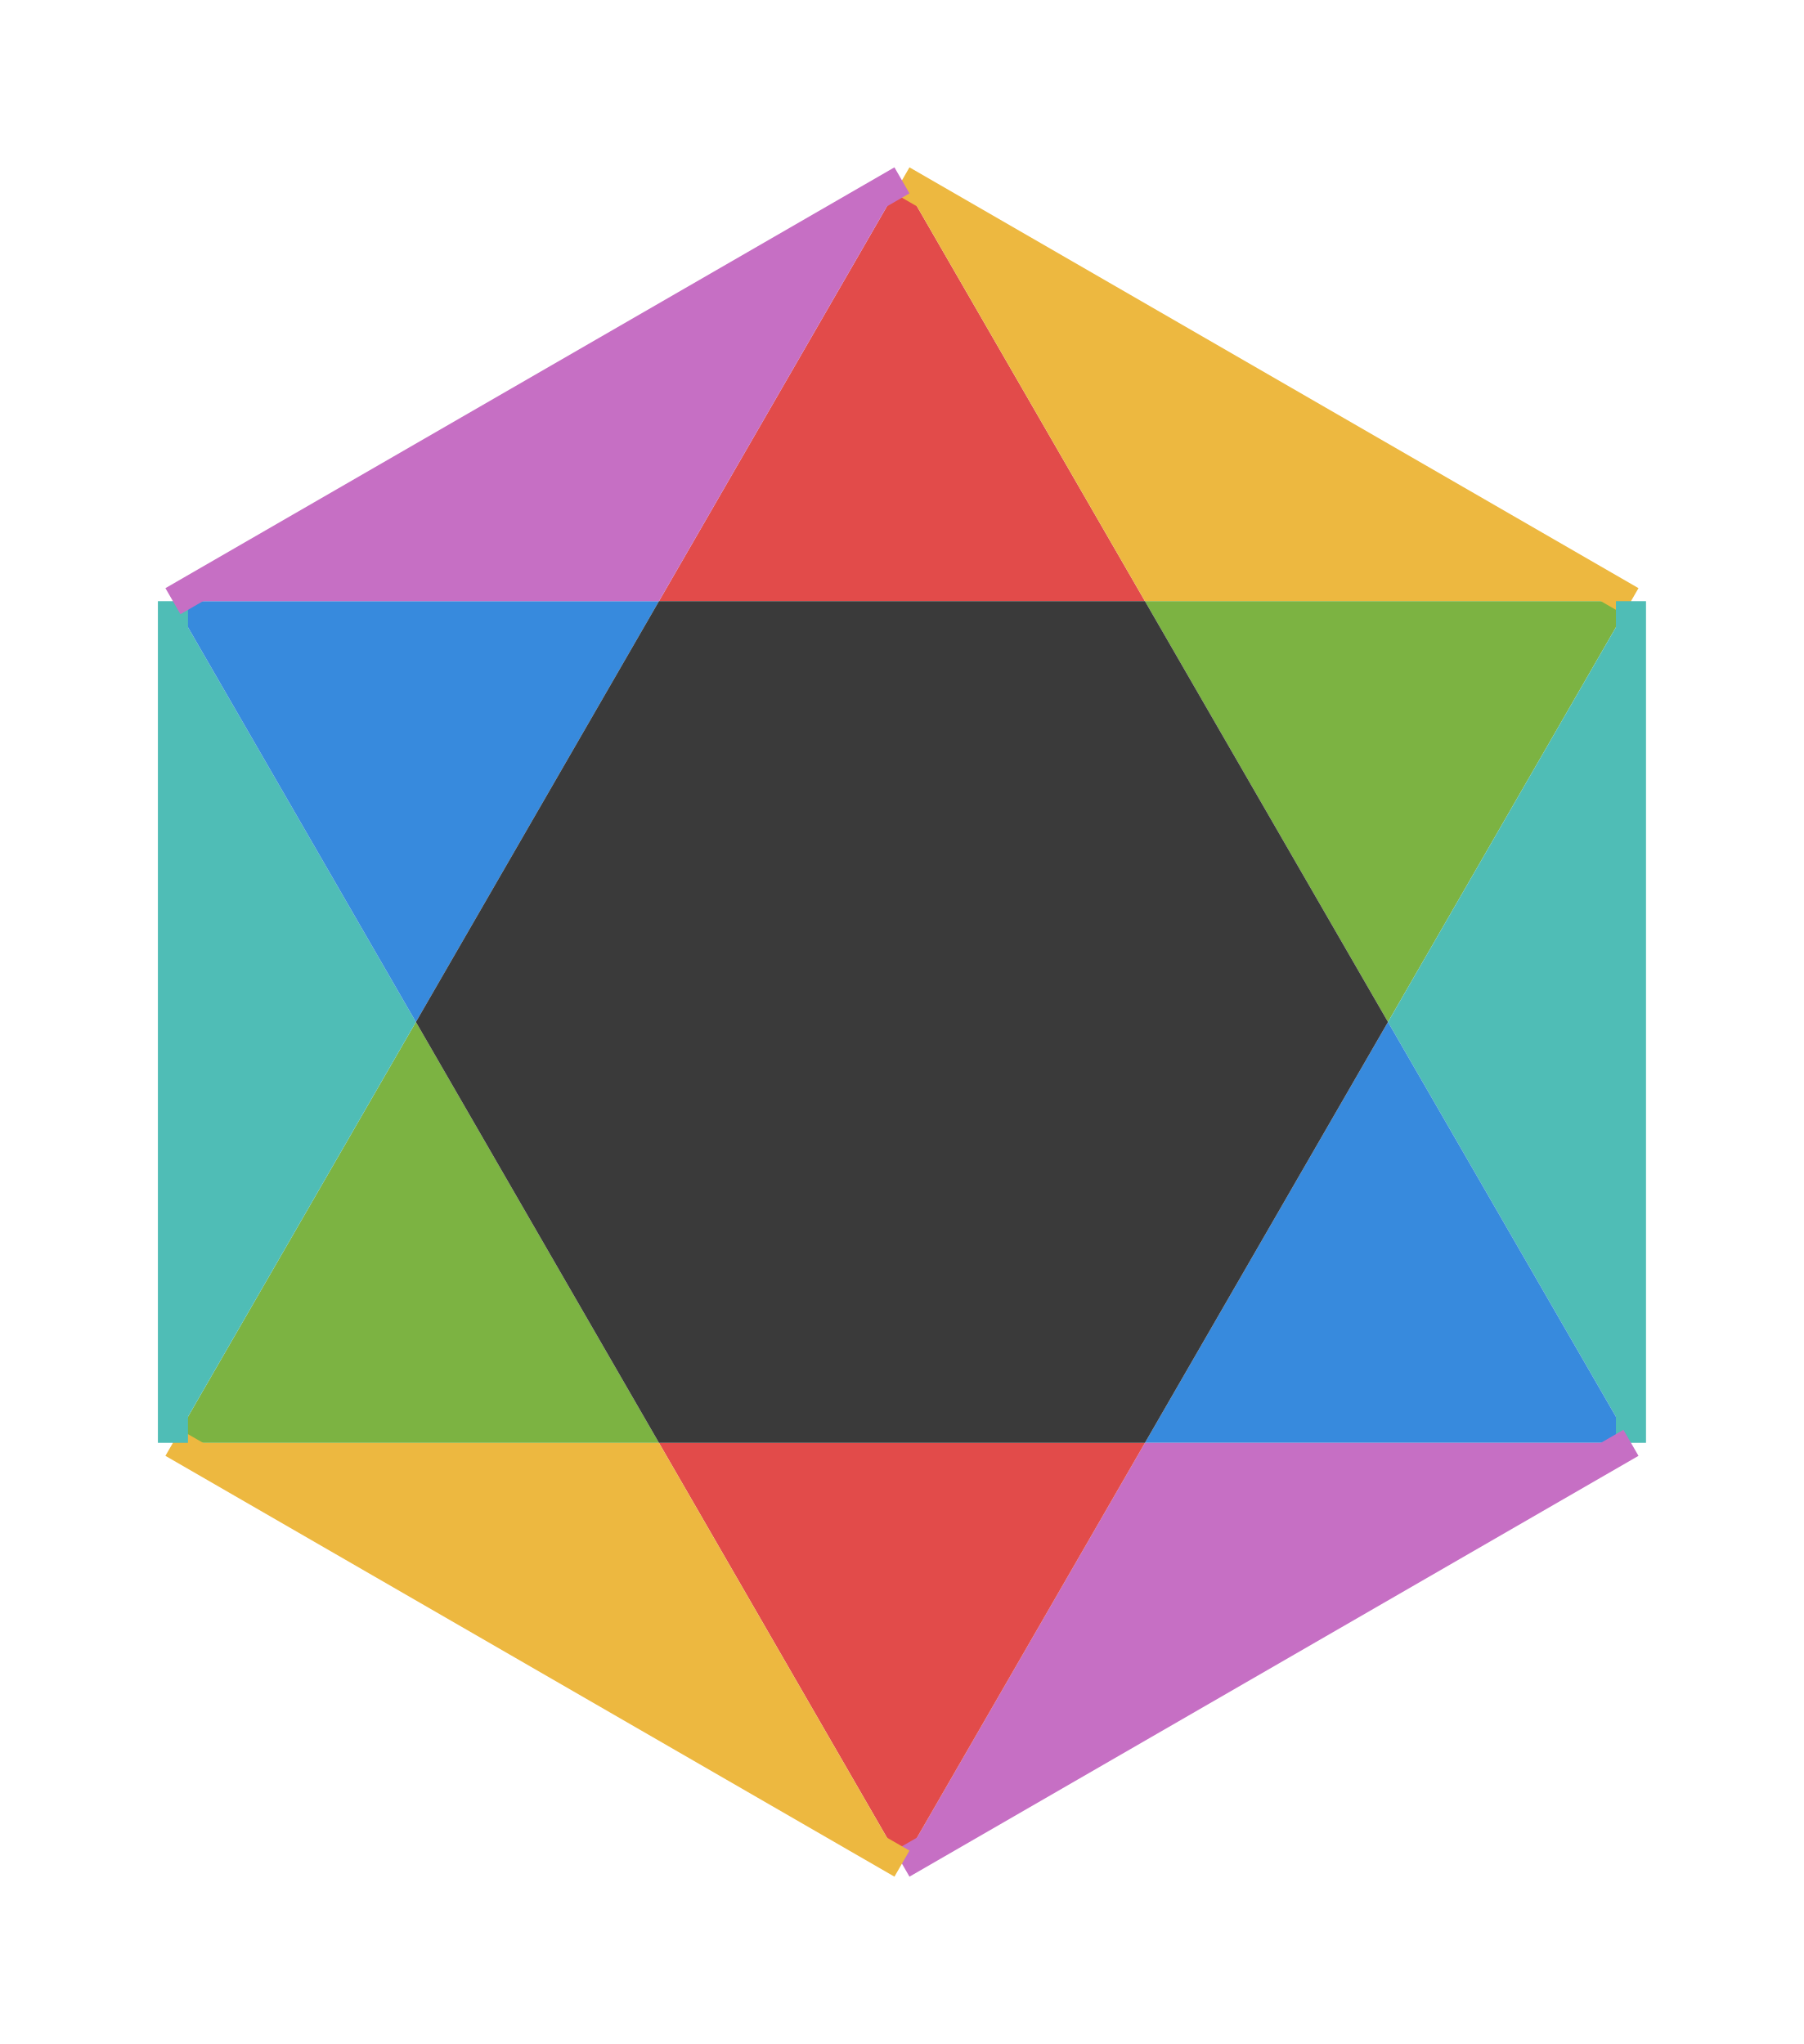
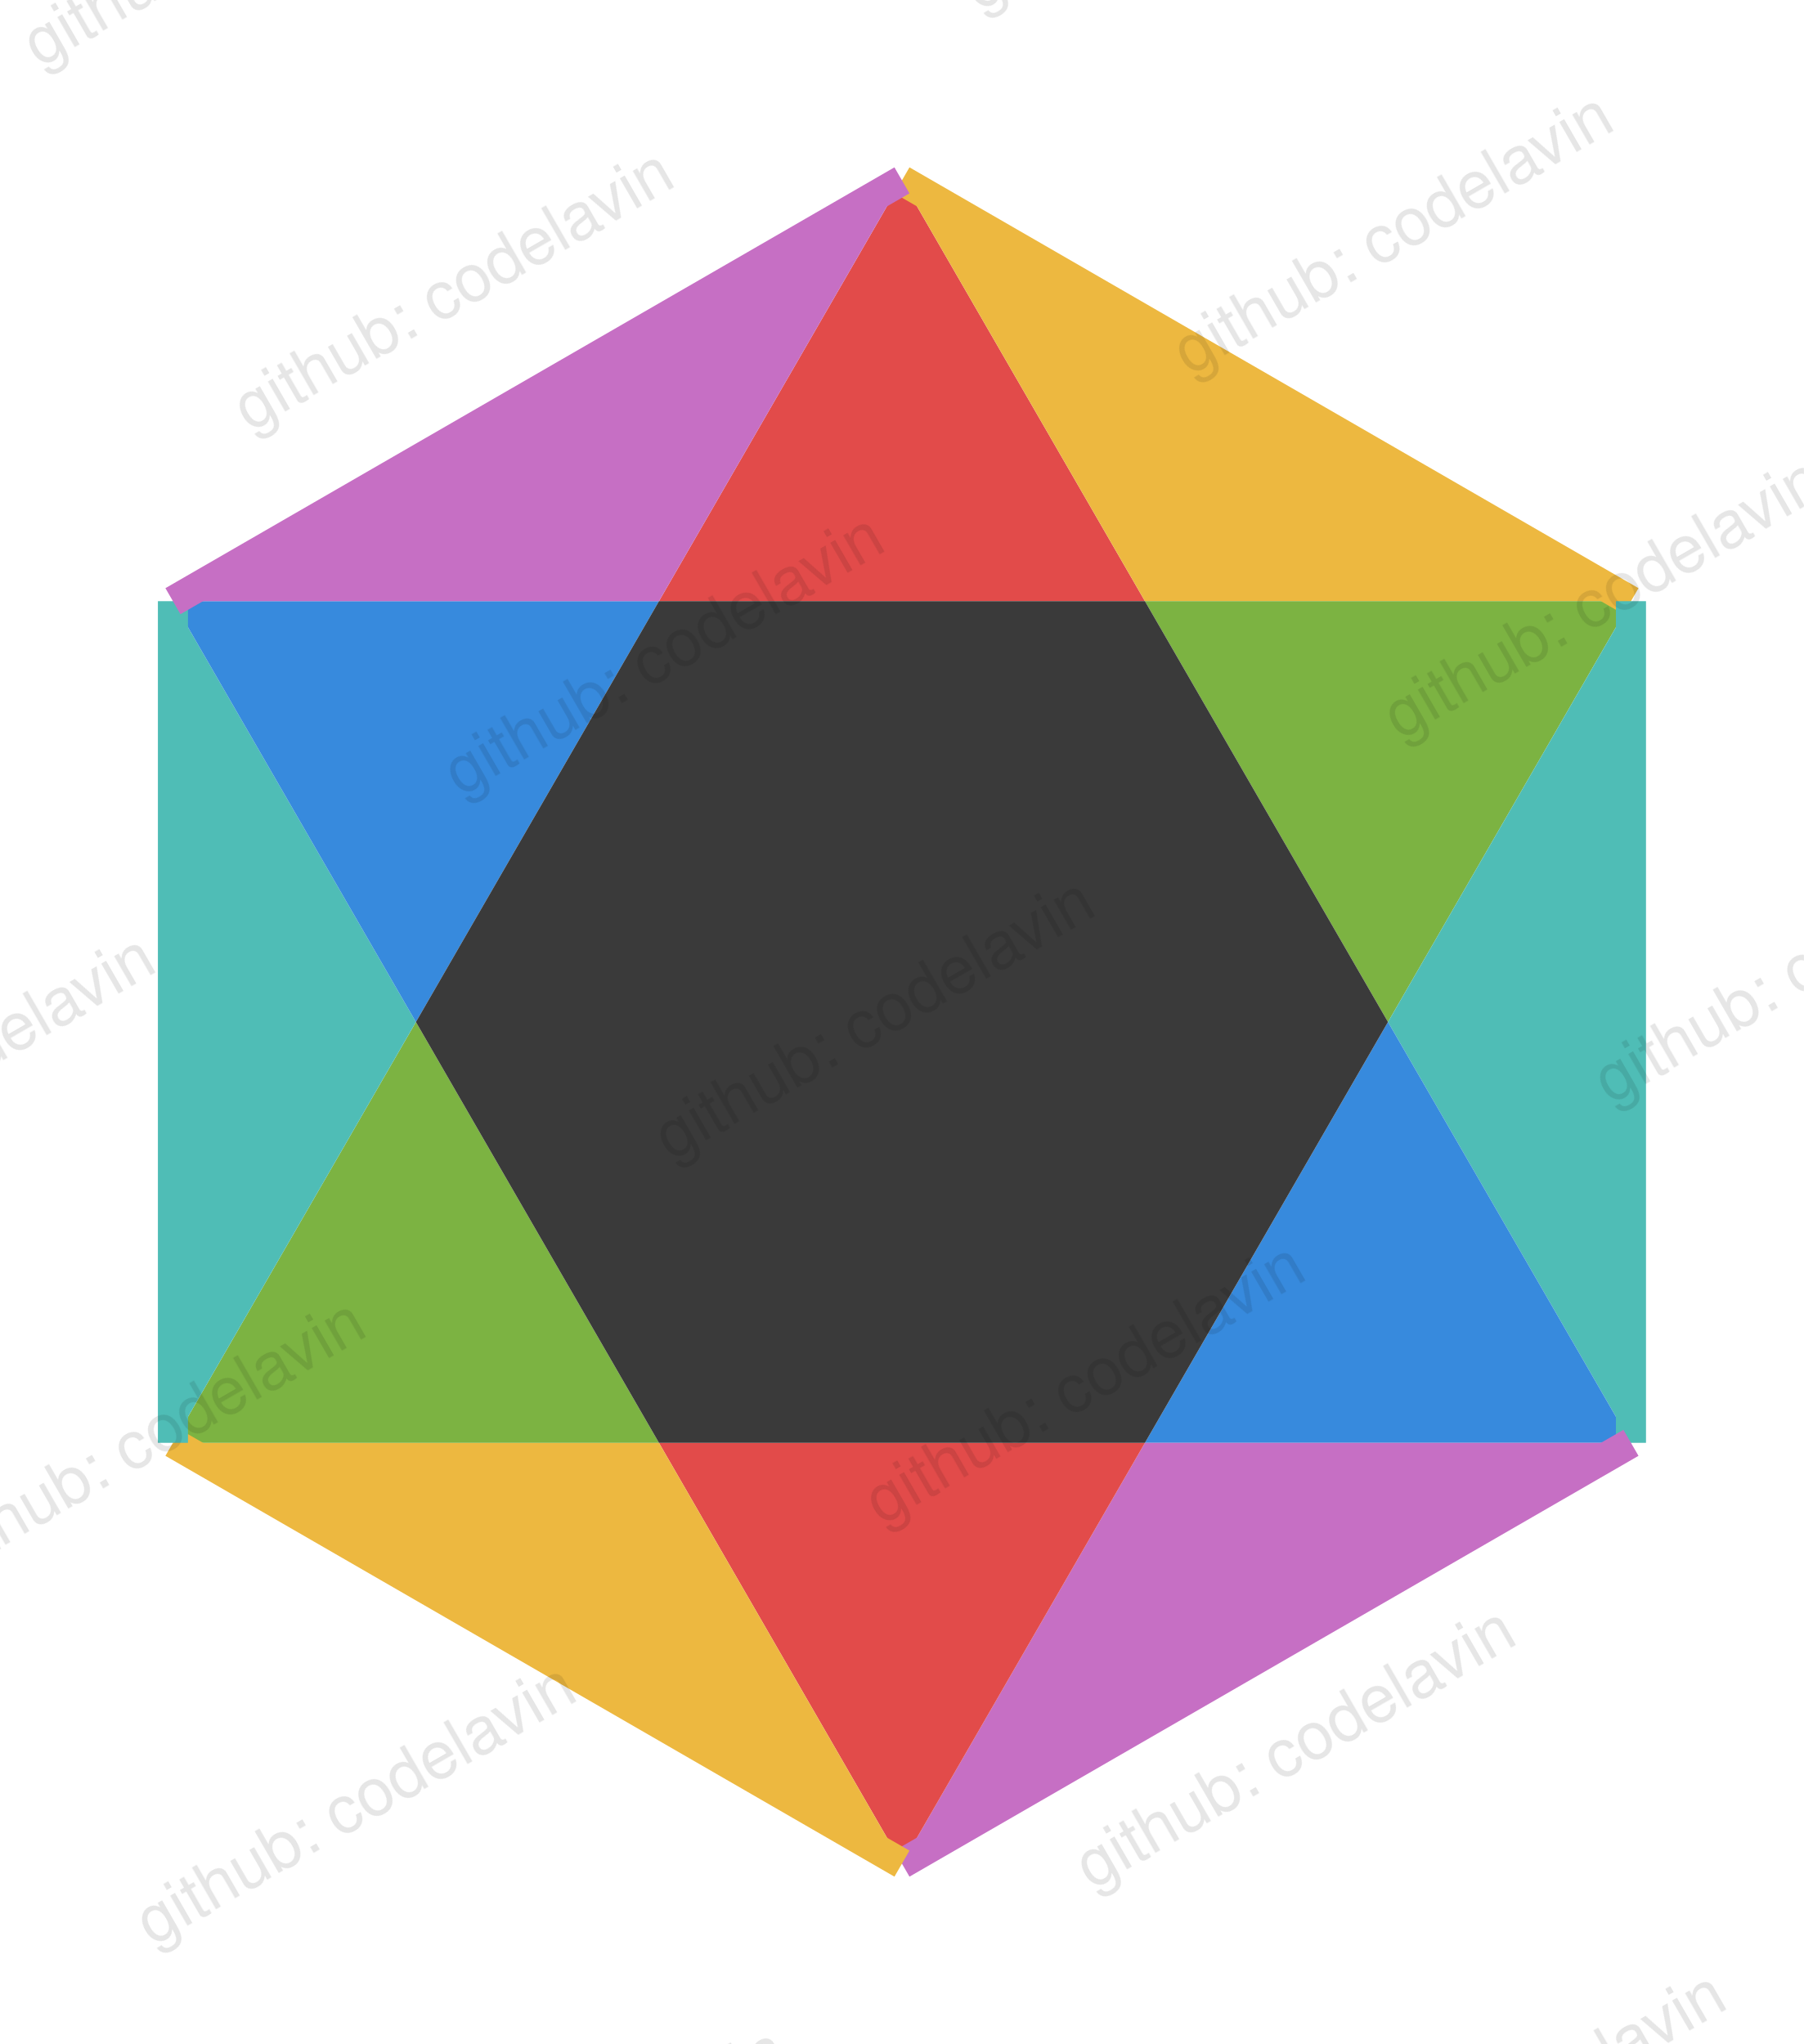
<svg xmlns="http://www.w3.org/2000/svg" viewBox="0 0 300 340" width="300" height="340">
+   <defs>
+     <pattern id="wm" width="140" height="70" patternUnits="userSpaceOnUse" patternTransform="rotate(-30)">
+       <text x="0" y="13" font-family="Source Han Sans SC, Noto Sans SC, Source Han Sans CN, Source Han Sans, Helvetica, Arial, sans-serif" font-size="11" fill="#000000" fill-opacity="0.10" xml:space="preserve">github: codelavin</text>
+     </pattern>
+   </defs>
  <polygon points="150.00,30.00 109.59,100.00 190.41,100.00" fill="#E24B4A" />
  <polygon points="150.00,30.00 271.24,100.00 190.41,100.00" fill="#EDB840" />
  <polygon points="271.24,100.00 190.41,100.00 230.83,170.00" fill="#7CB342" />
  <polygon points="271.24,100.00 271.24,240.00 230.83,170.00" fill="#4FBDB6" />
  <polygon points="271.24,240.00 230.83,170.00 190.41,240.00" fill="#378ADD" />
  <polygon points="271.24,240.00 150.00,310.00 190.41,240.00" fill="#C66FC4" />
  <polygon points="150.00,310.00 190.41,240.00 109.59,240.00" fill="#E24B4A" />
  <polygon points="150.00,310.00 28.76,240.00 109.59,240.00" fill="#EDB840" />
  <polygon points="28.76,240.00 109.59,240.00 69.17,170.00" fill="#7CB342" />
  <polygon points="28.76,240.00 28.76,100.00 69.17,170.00" fill="#4FBDB6" />
  <polygon points="28.76,100.00 69.17,170.00 109.59,100.00" fill="#378ADD" />
  <polygon points="28.76,100.00 150.00,30.00 109.59,100.00" fill="#C66FC4" />
  <polygon points="230.83,170.00 190.41,240.00 109.59,240.00 69.17,170.00 109.59,100.00 190.41,100.00" fill="#3A3A3A" />
  <line x1="150.00" y1="30.00" x2="271.24" y2="100.00" stroke="#EDB840" stroke-width="5" />
  <line x1="271.24" y1="100.00" x2="271.24" y2="240.00" stroke="#4FBDB6" stroke-width="5" />
  <line x1="271.24" y1="240.00" x2="150.00" y2="310.00" stroke="#C66FC4" stroke-width="5" />
  <line x1="150.00" y1="310.00" x2="28.76" y2="240.00" stroke="#EDB840" stroke-width="5" />
  <line x1="28.76" y1="240.00" x2="28.76" y2="100.00" stroke="#4FBDB6" stroke-width="5" />
  <line x1="28.76" y1="100.00" x2="150.00" y2="30.00" stroke="#C66FC4" stroke-width="5" />
+   <rect width="300" height="340" fill="url(#wm)" />
</svg>
